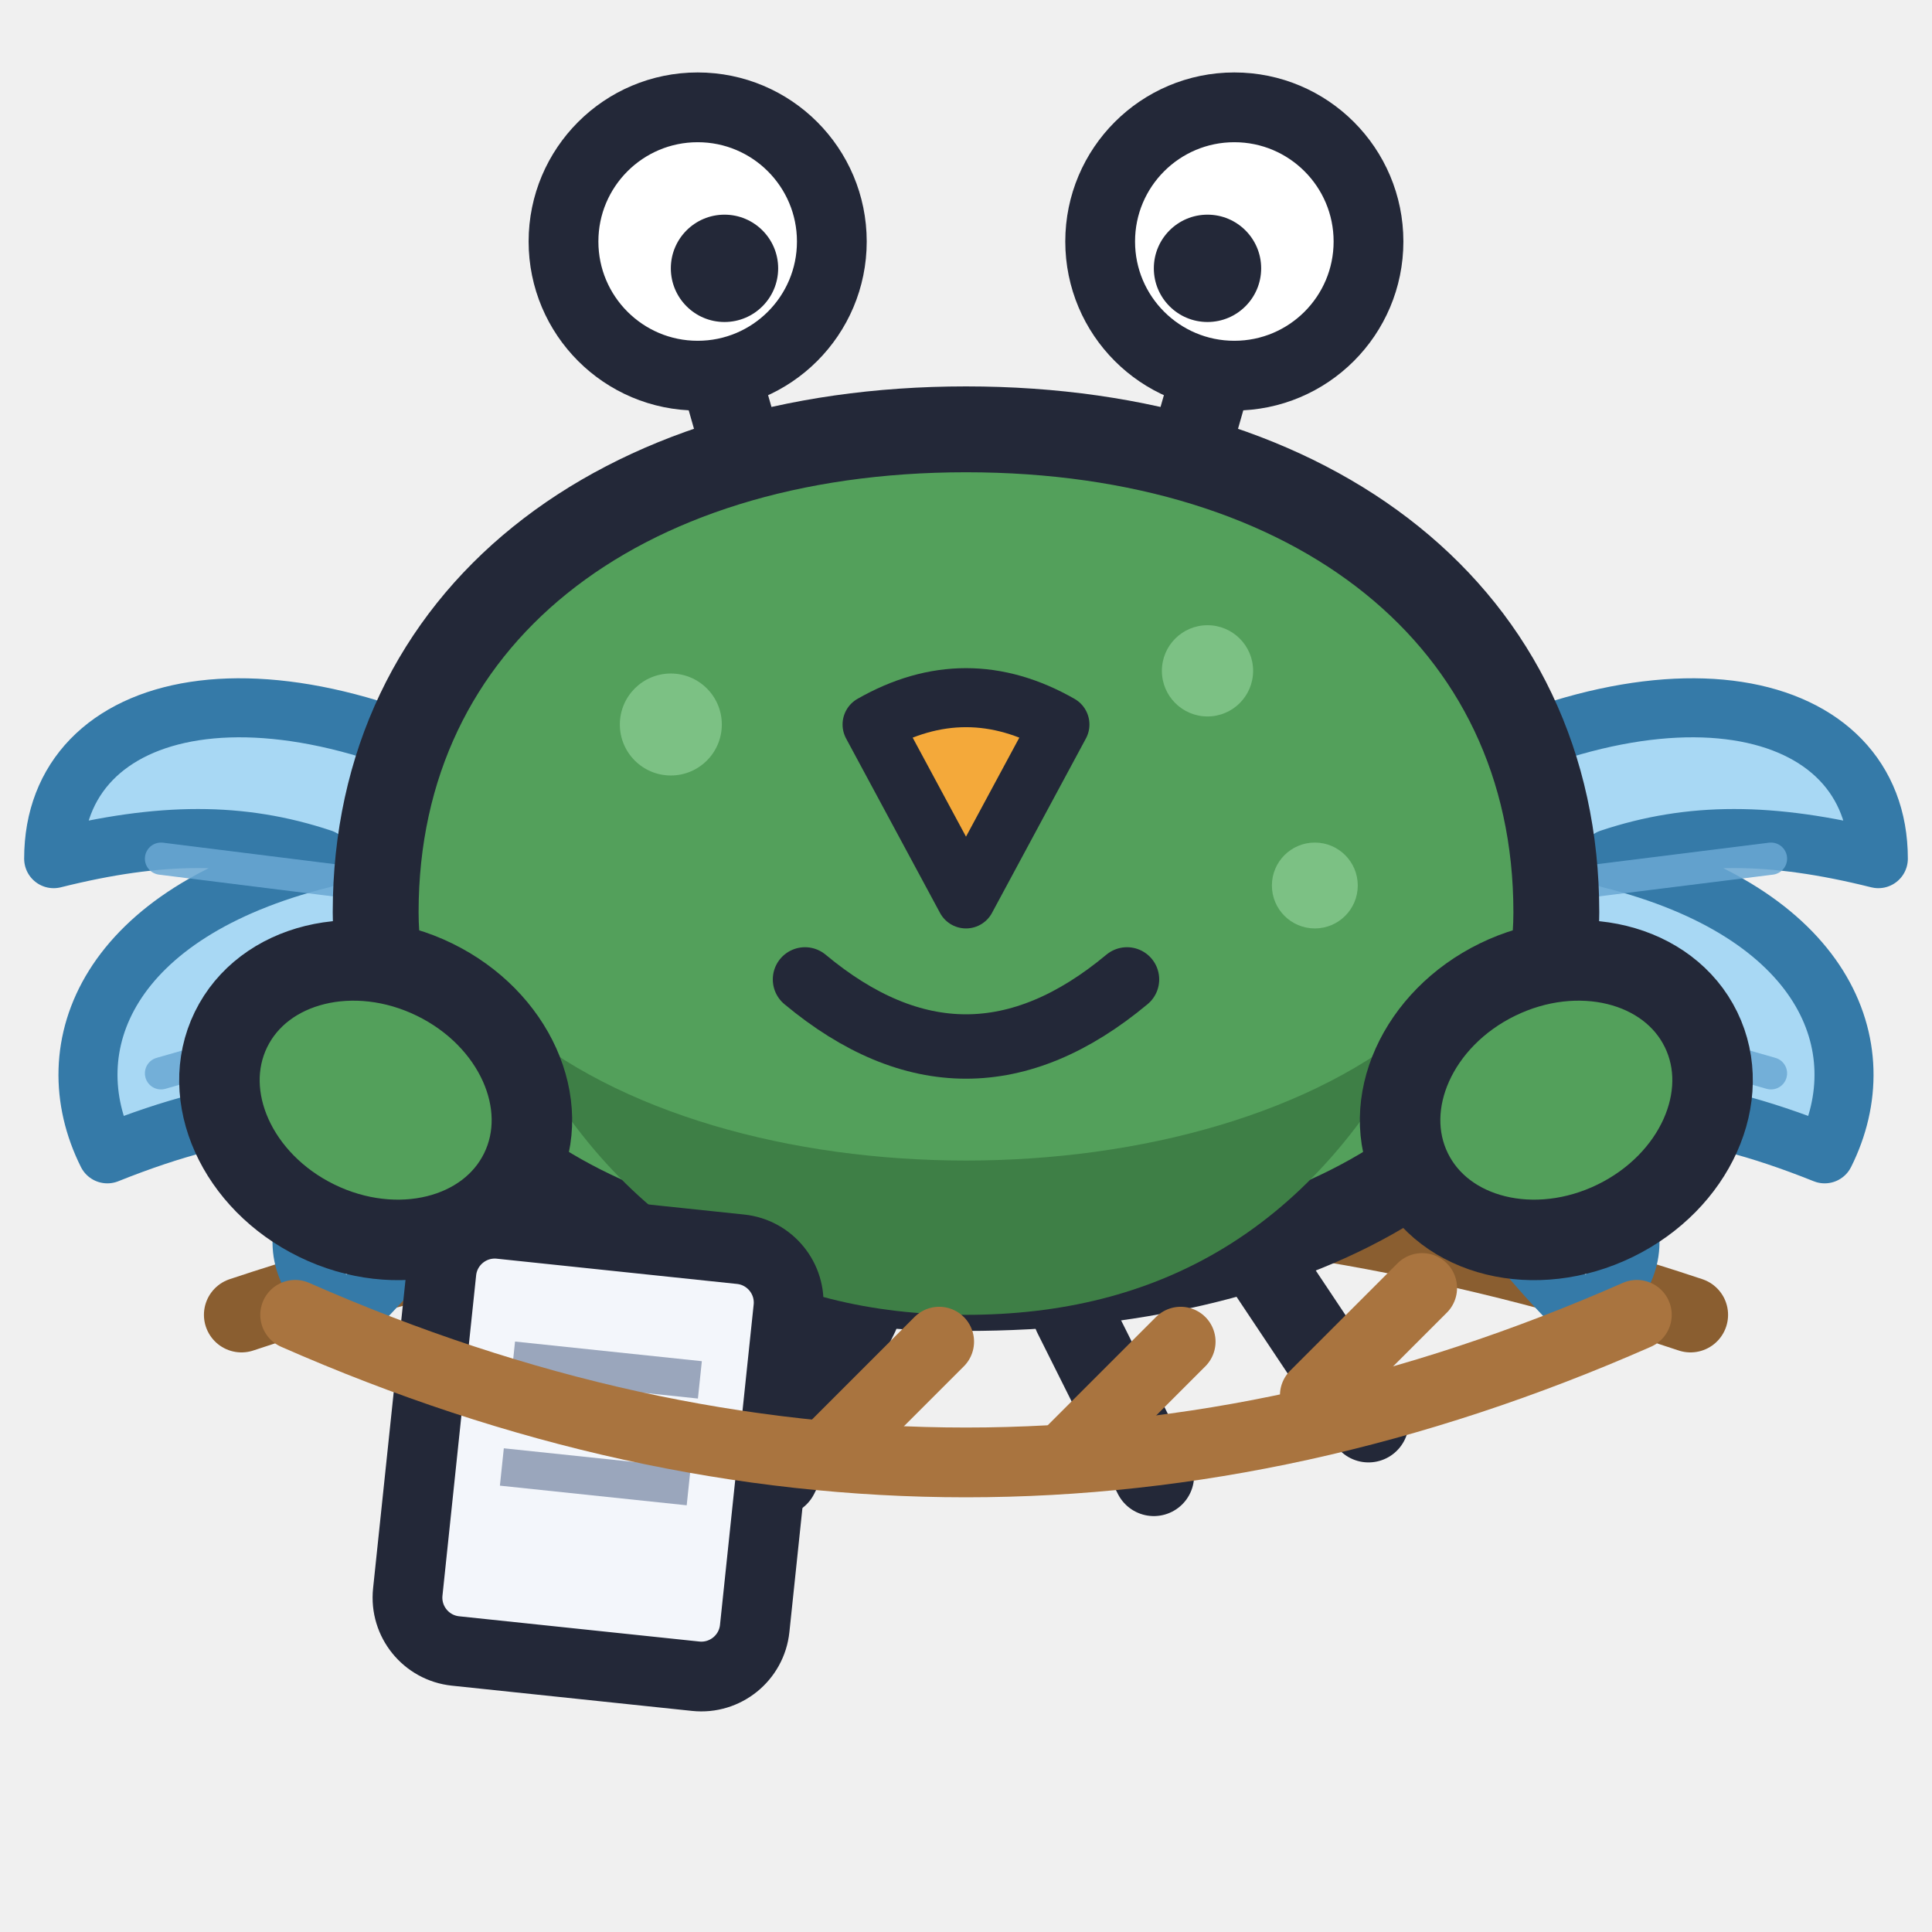
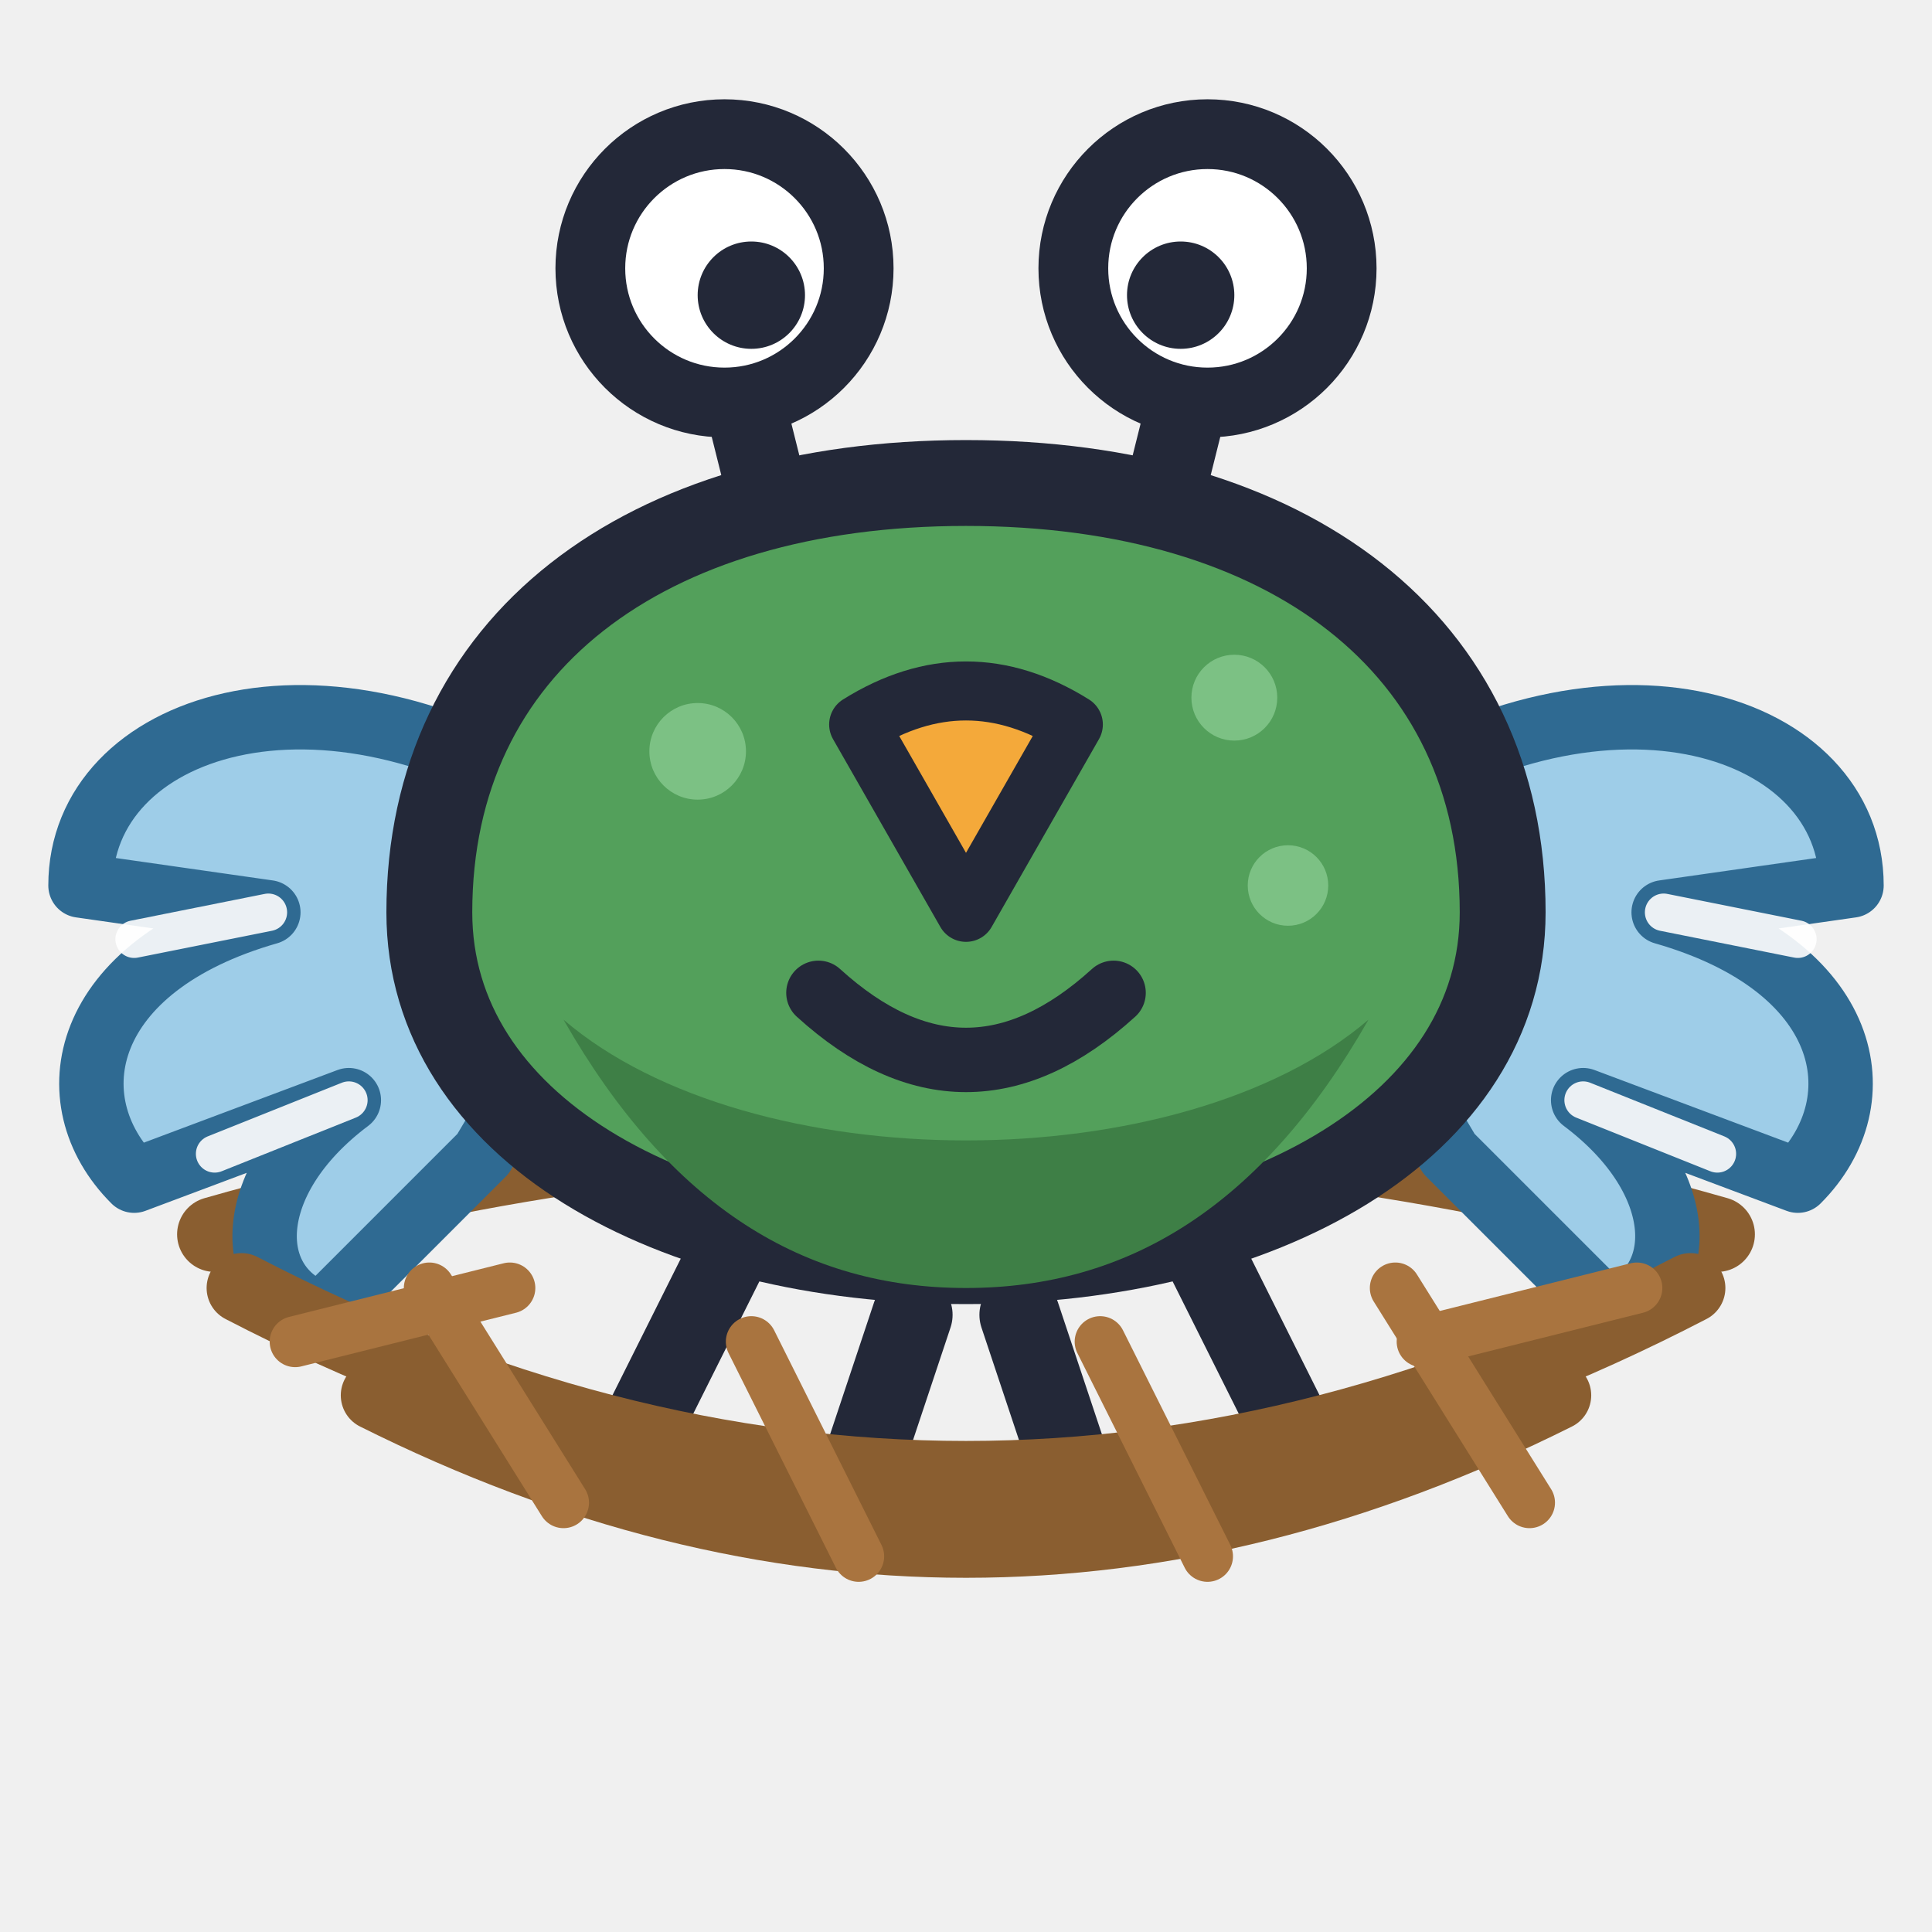
<svg xmlns="http://www.w3.org/2000/svg" viewBox="0 0 72 72">
-   <path d="M9 49 Q36 40 63 49" fill="none" stroke="#8a5e30" stroke-width="2.8" stroke-linecap="round" />
-   <g stroke="#357aa8" stroke-width="2.2" stroke-linejoin="round" stroke-linecap="round" fill="#a8d8f4">
-     <path d="M20 30 C10 24 2 26 2 32 C6 31 9 31 12 32 C4 34 2 39 4 43 C9 41 12 41 15 42 C11 44 10 47 13 49 C19 43 22 36 20 30 Z" />
-     <path d="M52 30 C62 24 70 26 70 32 C66 31 63 31 60 32 C68 34 70 39 68 43 C63 41 60 41 57 42 C61 44 62 47 59 49 C53 43 50 36 52 30 Z" />
+   <path d="M8 46 Q36 38 64 46" fill="none" stroke="#8a5e30" stroke-width="2.8" stroke-linecap="round" />
+   <g stroke="#2f6a92" stroke-width="2.4" stroke-linejoin="round" fill="#9ecde8">
+     <path d="M21 30 C12 24 3 27 3 33 L10 34 C3 36 2 41 5 44 L13 41 C9 44 9 48 12 49 L18 43 C21 38 23 34 21 30 Z" />
+     <path d="M51 30 C60 24 69 27 69 33 L62 34 C69 36 70 41 67 44 L59 41 C63 44 63 48 60 49 L54 43 C51 38 49 34 51 30 Z" />
  </g>
-   <g fill="none" stroke="#6aa8d4" stroke-width="1.2" stroke-linecap="round" opacity="0.85">
-     <path d="M14 33 L6 32 M13 38 L6 40 M58 33 L66 32 M59 38 L66 40" />
+   <g stroke="#ffffff" stroke-width="1.4" stroke-linecap="round" opacity="0.9">
+     <path d="M10 34 L5 35 M13 41 L8 43 M62 34 L67 35 M59 41 L64 43" />
  </g>
  <g fill="none" stroke="#232838" stroke-width="3" stroke-linecap="round">
-     <path d="M25 47 L21 53 M32 49 L29 55 M40 49 L43 55 M47 47 L51 53" />
+     <path d="M27 47 L24 53 M34 49 L32 55 M38 49 L40 55 M45 47 L48 53" />
  </g>
-   <path d="M14 34 C14 23 23 16 36 16 C49 16 58 23 58 34 C58 43 48 48 36 48 C24 48 14 43 14 34 Z" fill="#53a05b" stroke="#232838" stroke-width="3.2" />
-   <path d="M19 38 C27 45 45 45 53 38 C49 46 43 49 36 49 C29 49 23 46 19 38 Z" fill="#3e7f46" />
+   <path d="M16 34 C16 24 24 18 36 18 C48 18 56 24 56 34 C56 42 47 47 36 47 C25 47 16 42 16 34 Z" fill="#53a05b" stroke="#232838" stroke-width="3.2" />
+   <path d="M21 38 C28 44 44 44 51 38 C47 45 42 48 36 48 C30 48 25 45 21 38 Z" fill="#3e7f46" />
  <g fill="#7cc184">
-     <circle cx="25" cy="27" r="1.9" />
-     <circle cx="45" cy="25" r="1.7" />
-     <circle cx="49" cy="33" r="1.6" />
+     <circle cx="26" cy="28" r="1.8" />
+     <circle cx="46" cy="26" r="1.6" />
+     <circle cx="48" cy="33" r="1.5" />
  </g>
  <g fill="none" stroke="#232838" stroke-width="3">
-     <path d="M28 18 L26 11" />
-     <path d="M44 18 L46 11" />
+     <path d="M29 20 L27 12" />
+     <path d="M43 20 L45 12" />
  </g>
-   <circle cx="26" cy="9" r="5" fill="#ffffff" stroke="#232838" stroke-width="2.6" />
-   <circle cx="46" cy="9" r="5" fill="#ffffff" stroke="#232838" stroke-width="2.6" />
-   <circle cx="27" cy="10" r="2" fill="#232838" />
-   <circle cx="45" cy="10" r="2" fill="#232838" />
-   <path d="M32.5 27 L36 33.5 L39.5 27 Q36 25 32.5 27 Z" fill="#f4a93a" stroke="#232838" stroke-width="2.2" stroke-linejoin="round" />
-   <path d="M30 36.5 Q36 41.5 42 36.5" fill="none" stroke="#232838" stroke-width="2.4" stroke-linecap="round" />
-   <ellipse cx="14" cy="41" rx="6" ry="5" fill="#53a05b" stroke="#232838" stroke-width="3" transform="rotate(26 14 41)" />
-   <ellipse cx="58" cy="41" rx="6" ry="5" fill="#53a05b" stroke="#232838" stroke-width="3" transform="rotate(-26 58 41)" />
-   <g transform="rotate(6 22 52)">
-     <rect x="16" y="46" width="13" height="16" rx="2" fill="#f3f6fb" stroke="#232838" stroke-width="2.6" />
-     <g fill="none" stroke="#9aa6bc" stroke-width="1.4">
-       <path d="M19 51 L26 51 M19 55 L26 55" />
-     </g>
+   <circle cx="27" cy="10" r="5" fill="#ffffff" stroke="#232838" stroke-width="2.6" />
+   <circle cx="45" cy="10" r="5" fill="#ffffff" stroke="#232838" stroke-width="2.6" />
+   <circle cx="28" cy="11" r="2" fill="#232838" />
+   <circle cx="44" cy="11" r="2" fill="#232838" />
+   <path d="M32 27 L36 34 L40 27 Q36 24.5 32 27 Z" fill="#f4a93a" stroke="#232838" stroke-width="2.2" stroke-linejoin="round" />
+   <path d="M30.5 37 Q36 42 41.5 37" fill="none" stroke="#232838" stroke-width="2.4" stroke-linecap="round" />
+   <g stroke="#8a5e30" stroke-width="2.6" fill="none" stroke-linecap="round">
+     <path d="M9 48 Q36 62 63 48" />
+     <path d="M14 52 Q36 63 58 52" />
  </g>
-   <g fill="none" stroke="#a9743f" stroke-width="2.6" stroke-linecap="round">
-     <path d="M11 49 Q36 60 61 49" />
-     <path d="M31 54 L35 50 M40 54 L44 50 M49 52 L53 48" />
+   <g stroke="#a9743f" stroke-width="1.9" fill="none" stroke-linecap="round">
+     <path d="M16 48 L21 56 M28 50 L32 58 M41 50 L45 58 M52 48 L57 56" />
+     <path d="M11 50 L19 48 M53 50 L61 48" />
  </g>
</svg>
